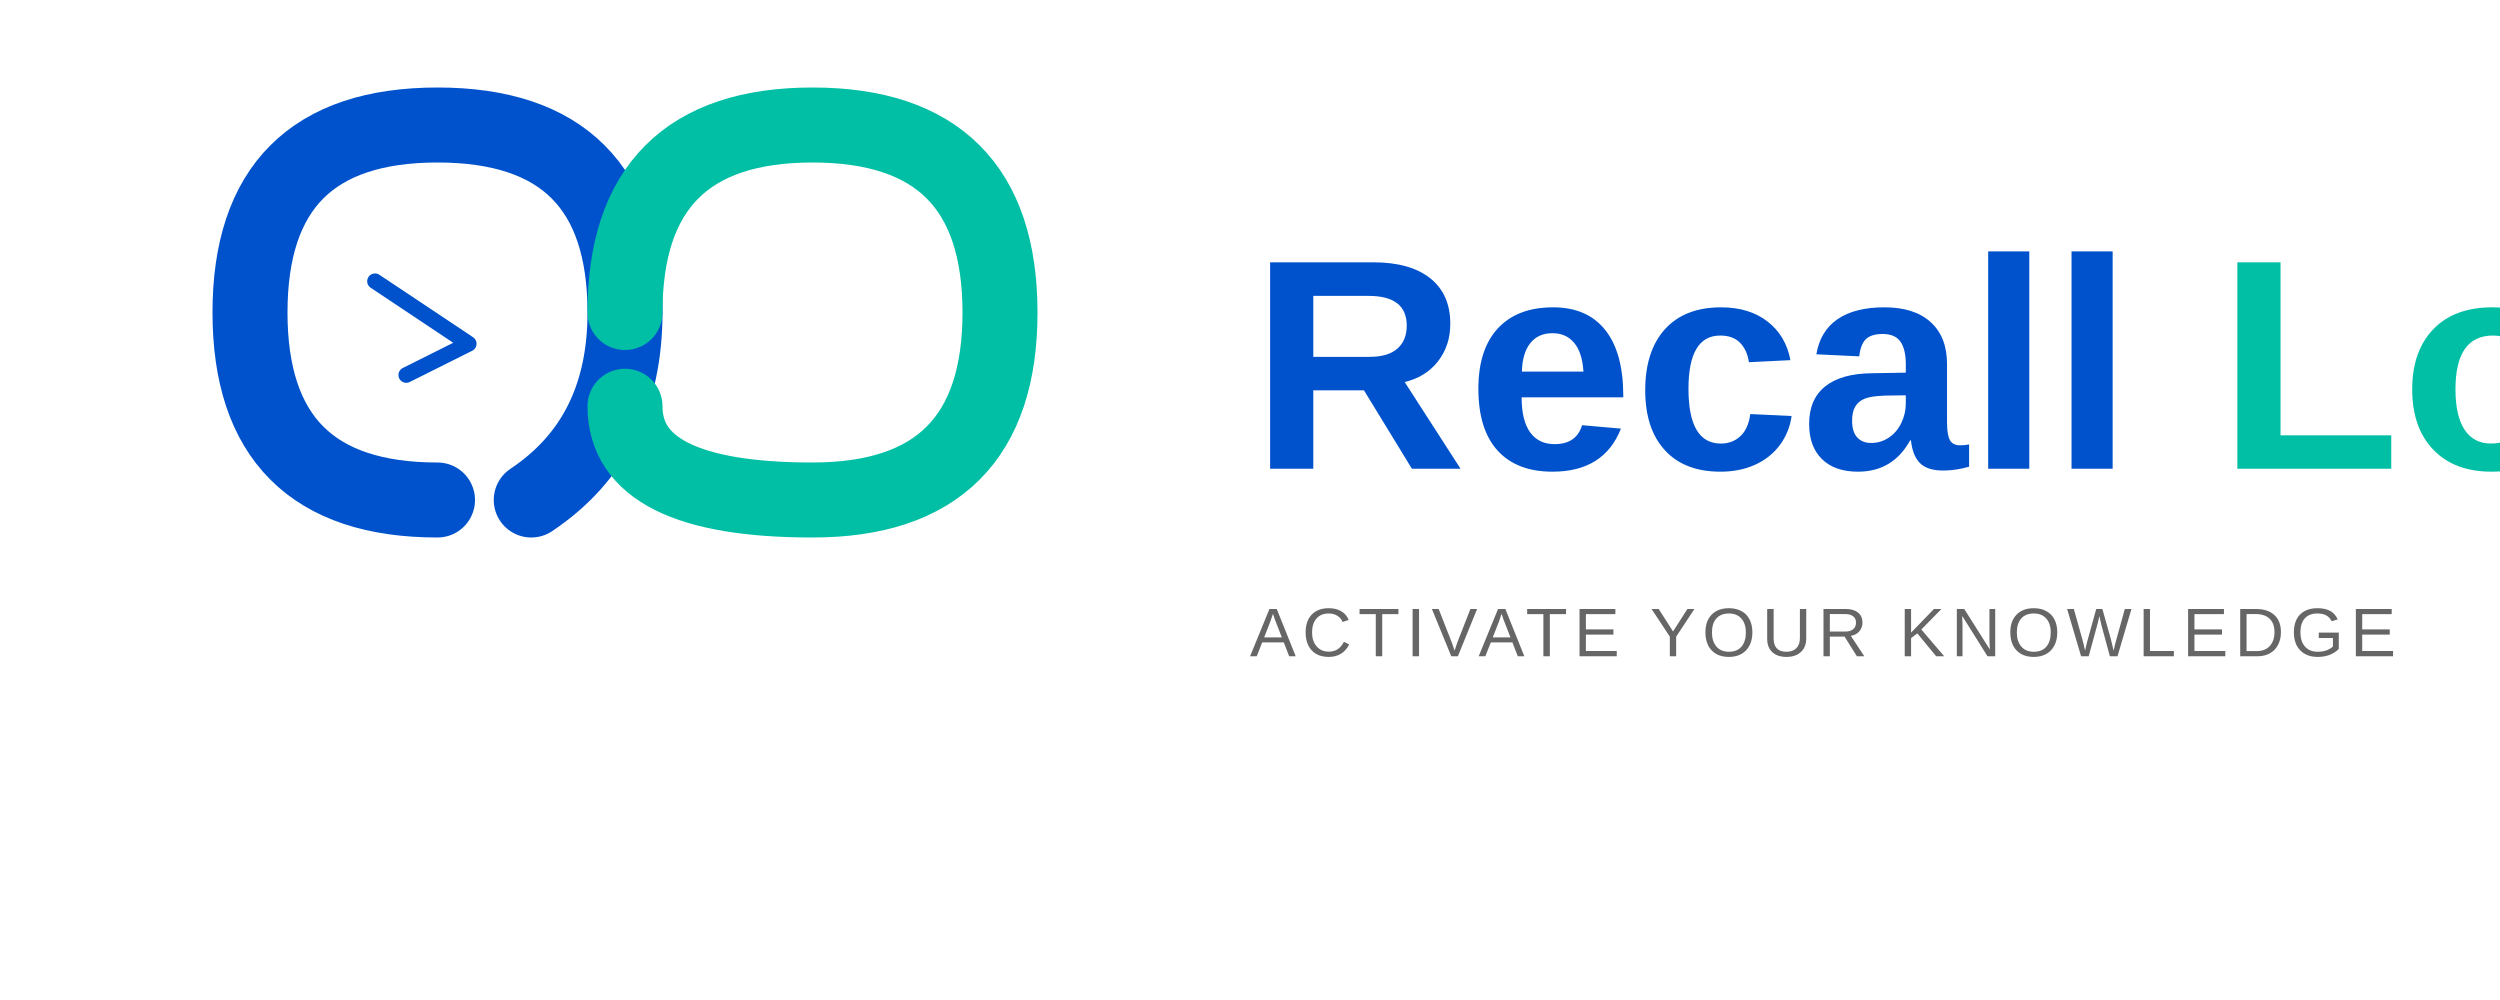
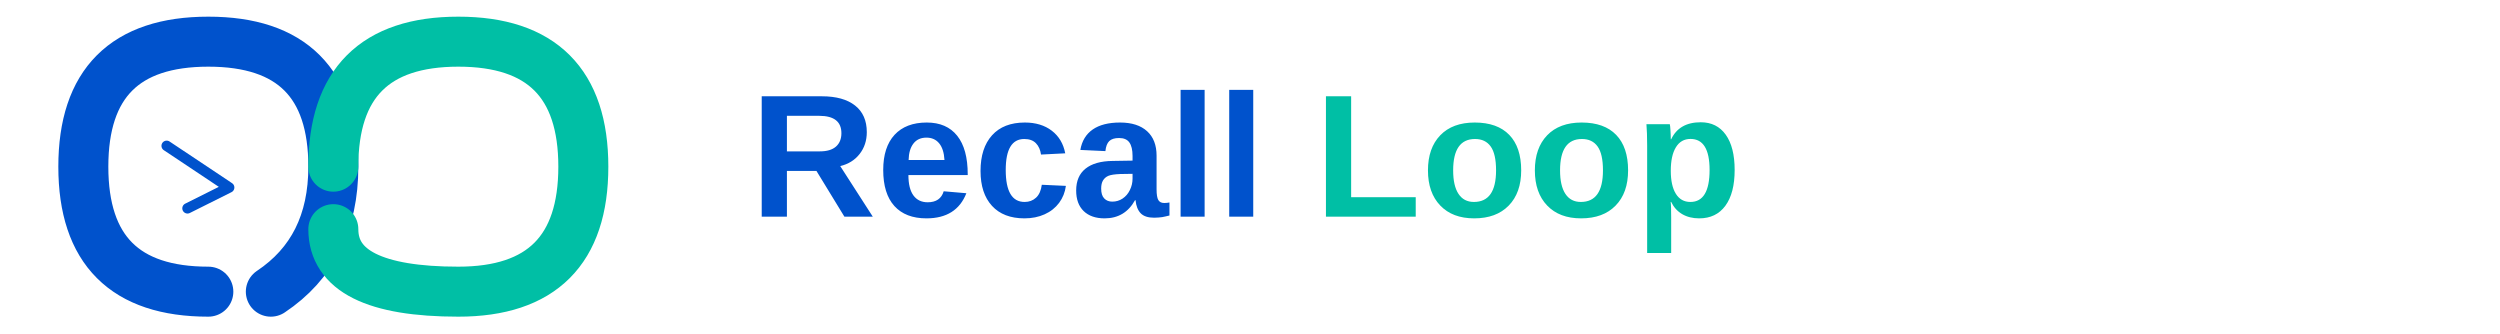
- <svg xmlns="http://www.w3.org/2000/svg" viewBox="0 0 400 160">
-   <g transform="translate(40, 20)">
+ <svg xmlns="http://www.w3.org/2000/svg" viewBox="0 0 600 80">
+   <g transform="translate(20, 10)">
    <path d="M 30 60 Q 0 60 0 30 Q 0 0 30 0 Q 60 0 60 30 Q 60 50 45 60" stroke="#0052CC" stroke-width="12" fill="none" stroke-linecap="round" />
    <path d="M 60 30 Q 60 0 90 0 Q 120 0 120 30 Q 120 60 90 60 Q 60 60 60 45" stroke="#00BFA5" stroke-width="12" fill="none" stroke-linecap="round" />
    <path d="M 20 25 L 35 35 L 25 40" stroke="#0052CC" stroke-width="2.5" fill="none" stroke-linecap="round" stroke-linejoin="round" />
  </g>
-   <text x="200" y="75" font-family="Arial, sans-serif" font-size="48" font-weight="bold">
+   <text x="180" y="52" font-family="Arial, sans-serif" font-size="42" font-weight="bold">
    <tspan fill="#0052CC">Recall</tspan>
    <tspan fill="#00BFA5" font-weight="600">Loop</tspan>
  </text>
-   <text x="200" y="105" font-family="Arial, sans-serif" font-size="11" fill="#666" letter-spacing="1">
-     ACTIVATE YOUR KNOWLEDGE
-   </text>
</svg>
